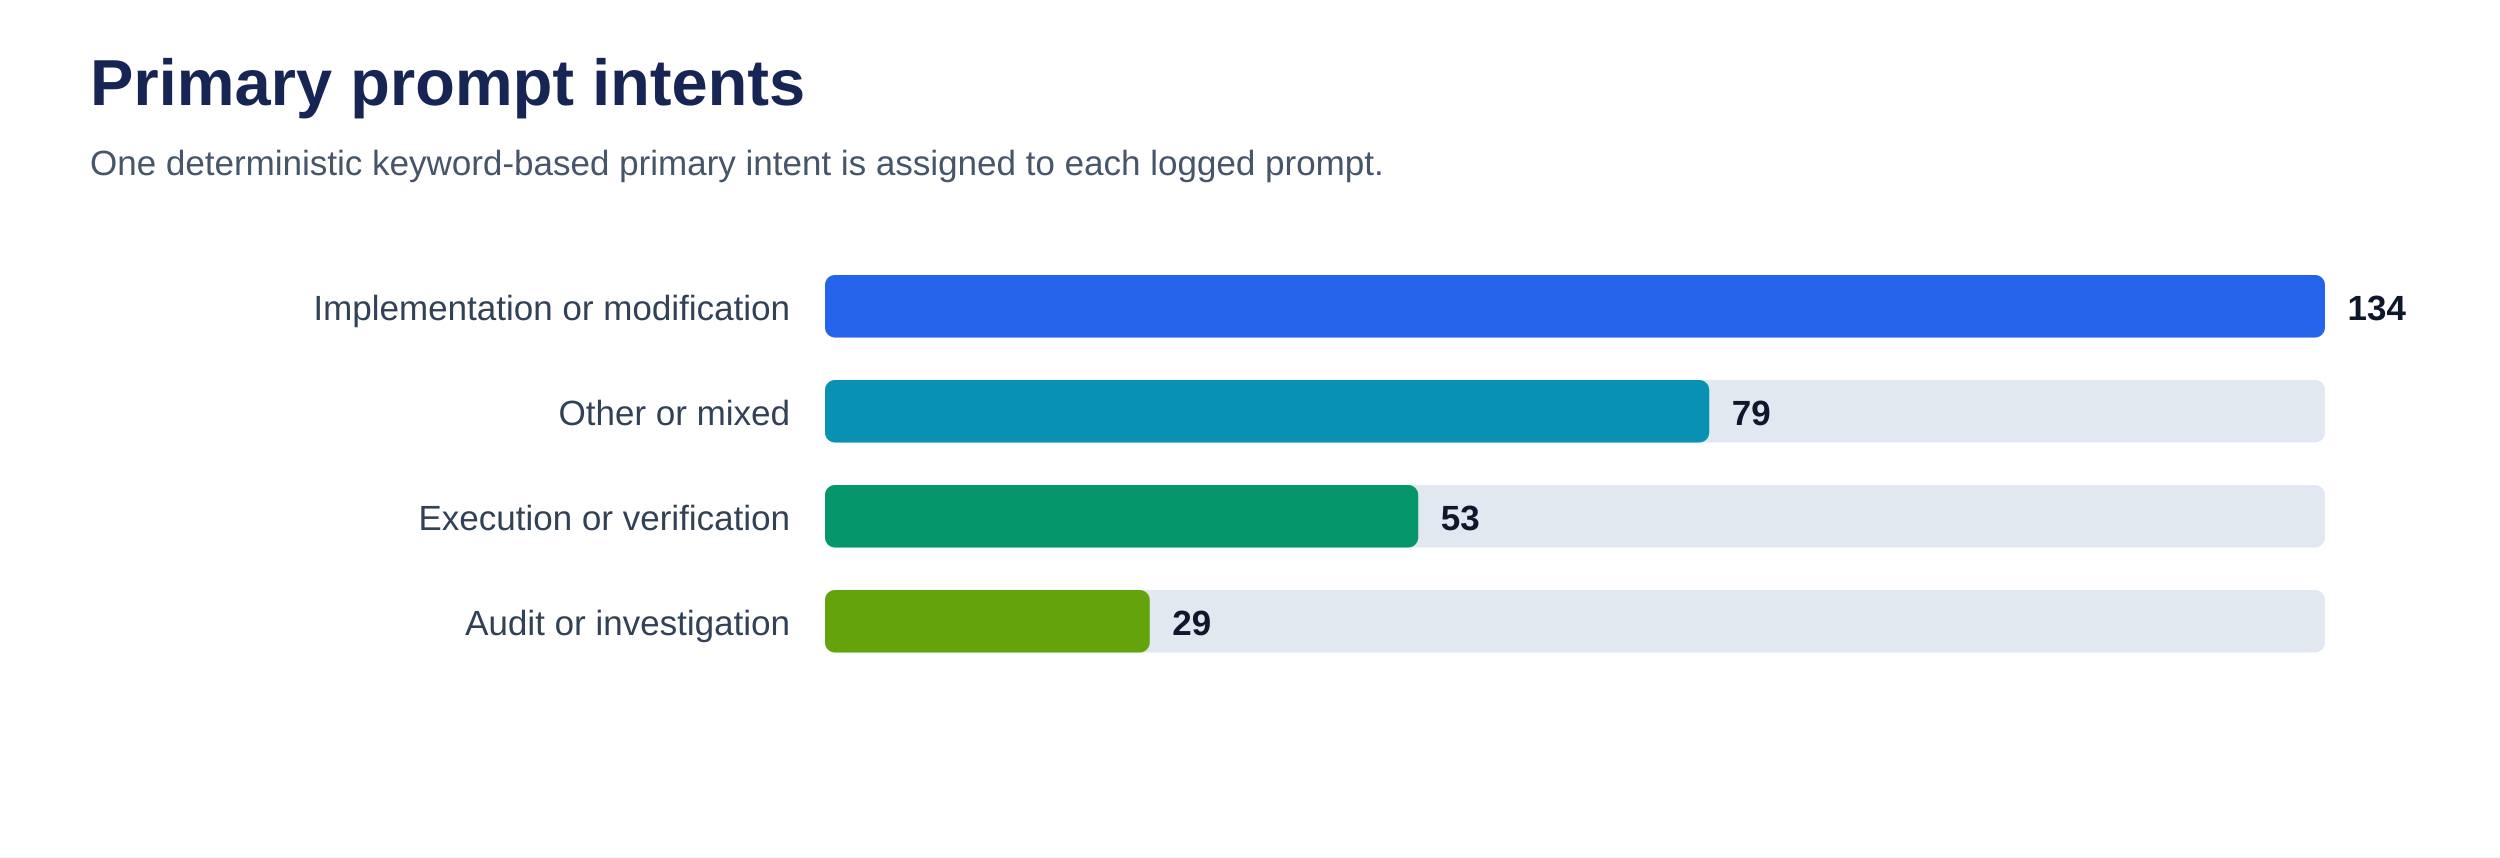
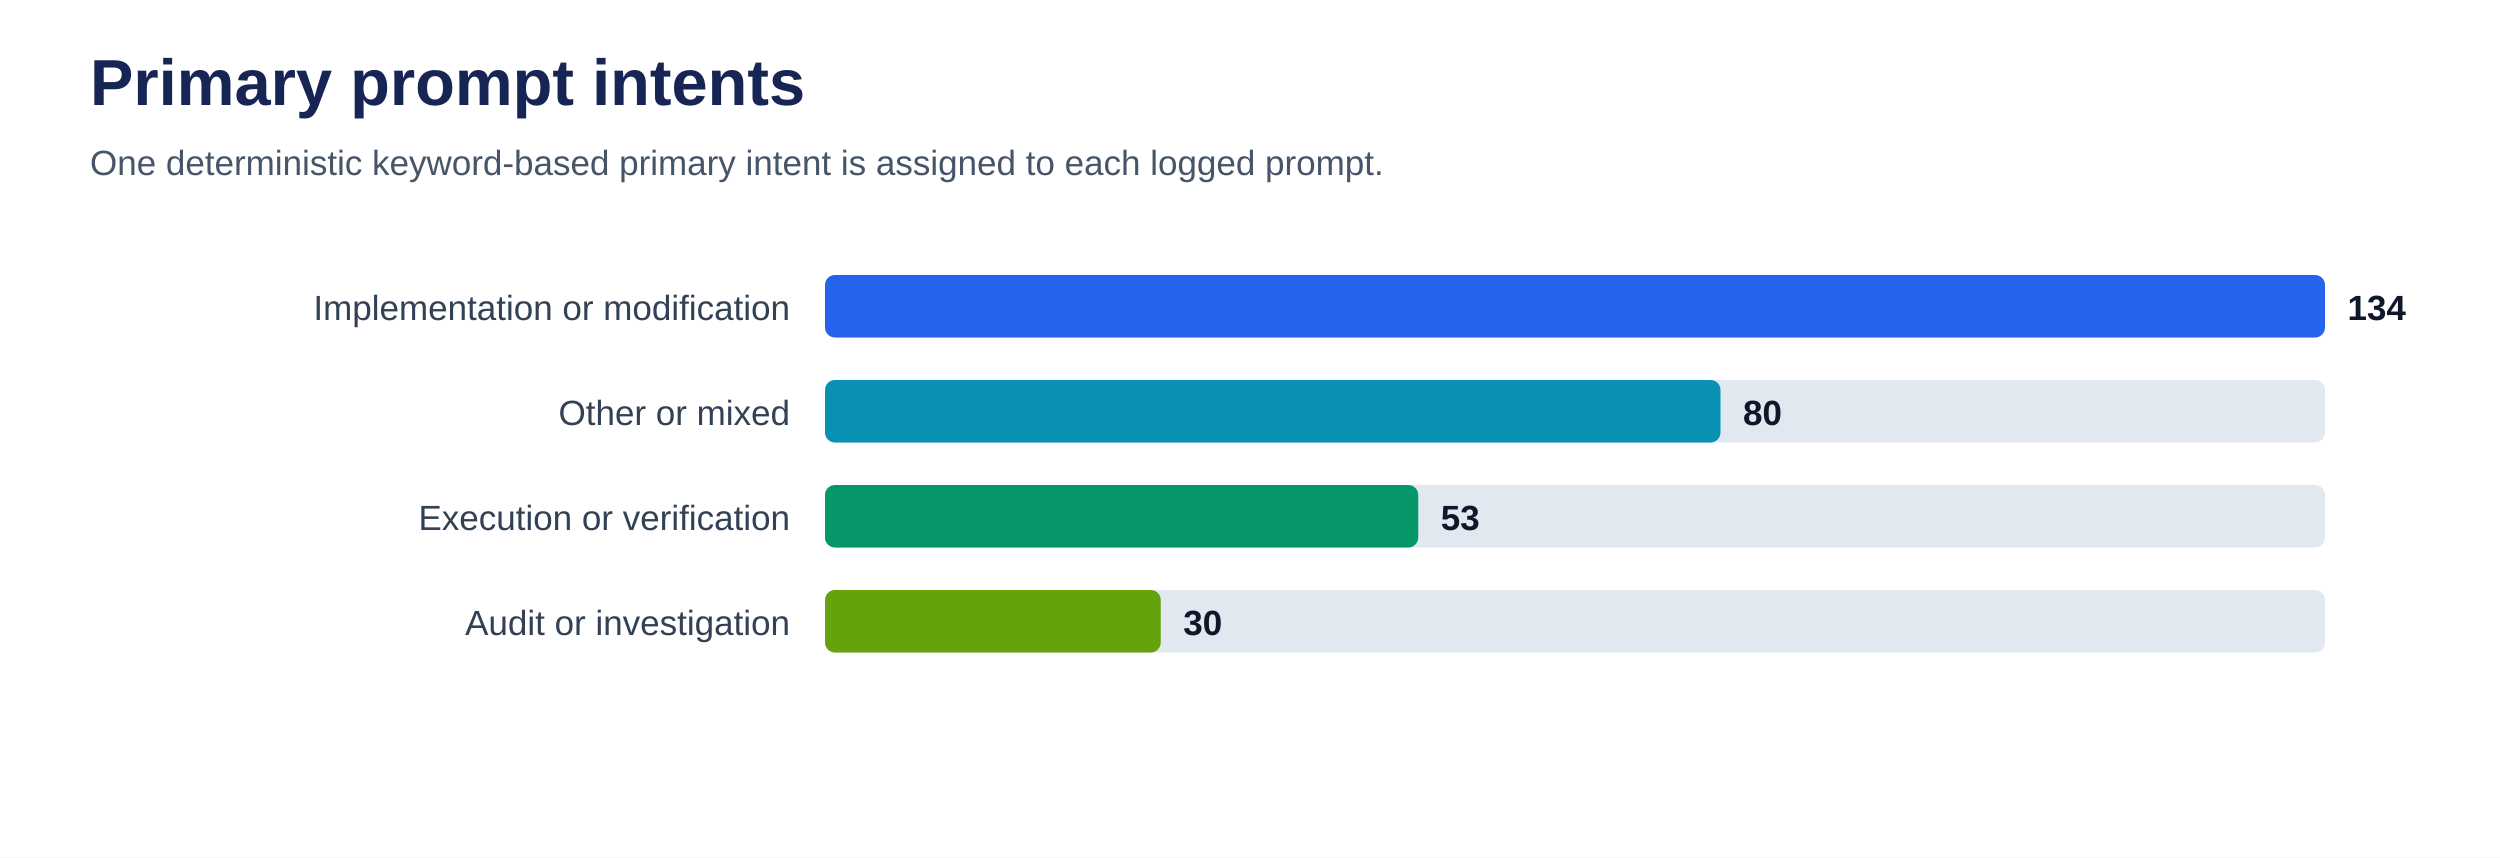
<svg xmlns="http://www.w3.org/2000/svg" viewBox="0 0 1000 343" role="img" aria-labelledby="title desc">
  <rect width="100%" height="100%" fill="#ffffff" />
  <text x="36" y="42" font-family="Arial, sans-serif" font-size="26" font-weight="700" fill="#172554">Primary prompt intents</text>
  <text x="36" y="70" font-family="Arial, sans-serif" font-size="14" fill="#475569">One deterministic keyword-based primary intent is assigned to each logged prompt.</text>
  <text x="316" y="128" text-anchor="end" font-family="Arial, sans-serif" font-size="14" fill="#334155">Implementation or modification</text>
  <rect x="330" y="110" width="600" height="25" rx="4" fill="#e2e8f0" />
  <rect x="330" y="110" width="600.0" height="25" rx="4" fill="#2563eb" />
  <text x="939.0" y="128" font-family="Arial, sans-serif" font-size="14" font-weight="700" fill="#0f172a">134</text>
  <text x="316" y="170" text-anchor="end" font-family="Arial, sans-serif" font-size="14" fill="#334155">Other or mixed</text>
  <rect x="330" y="152" width="600" height="25" rx="4" fill="#e2e8f0" />
-   <rect x="330" y="152" width="353.7" height="25" rx="4" fill="#0891b2" />
-   <text x="692.7" y="170" font-family="Arial, sans-serif" font-size="14" font-weight="700" fill="#0f172a">79</text>
+   <rect x="330" y="152" width="358.2" height="25" rx="4" fill="#0891b2" />
+   <text x="697.2" y="170" font-family="Arial, sans-serif" font-size="14" font-weight="700" fill="#0f172a">80</text>
  <text x="316" y="212" text-anchor="end" font-family="Arial, sans-serif" font-size="14" fill="#334155">Execution or verification</text>
  <rect x="330" y="194" width="600" height="25" rx="4" fill="#e2e8f0" />
  <rect x="330" y="194" width="237.3" height="25" rx="4" fill="#059669" />
  <text x="576.3" y="212" font-family="Arial, sans-serif" font-size="14" font-weight="700" fill="#0f172a">53</text>
  <text x="316" y="254" text-anchor="end" font-family="Arial, sans-serif" font-size="14" fill="#334155">Audit or investigation</text>
  <rect x="330" y="236" width="600" height="25" rx="4" fill="#e2e8f0" />
-   <rect x="330" y="236" width="129.9" height="25" rx="4" fill="#65a30d" />
-   <text x="468.9" y="254" font-family="Arial, sans-serif" font-size="14" font-weight="700" fill="#0f172a">29</text>
+   <rect x="330" y="236" width="134.3" height="25" rx="4" fill="#65a30d" />
+   <text x="473.3" y="254" font-family="Arial, sans-serif" font-size="14" font-weight="700" fill="#0f172a">30</text>
</svg>
